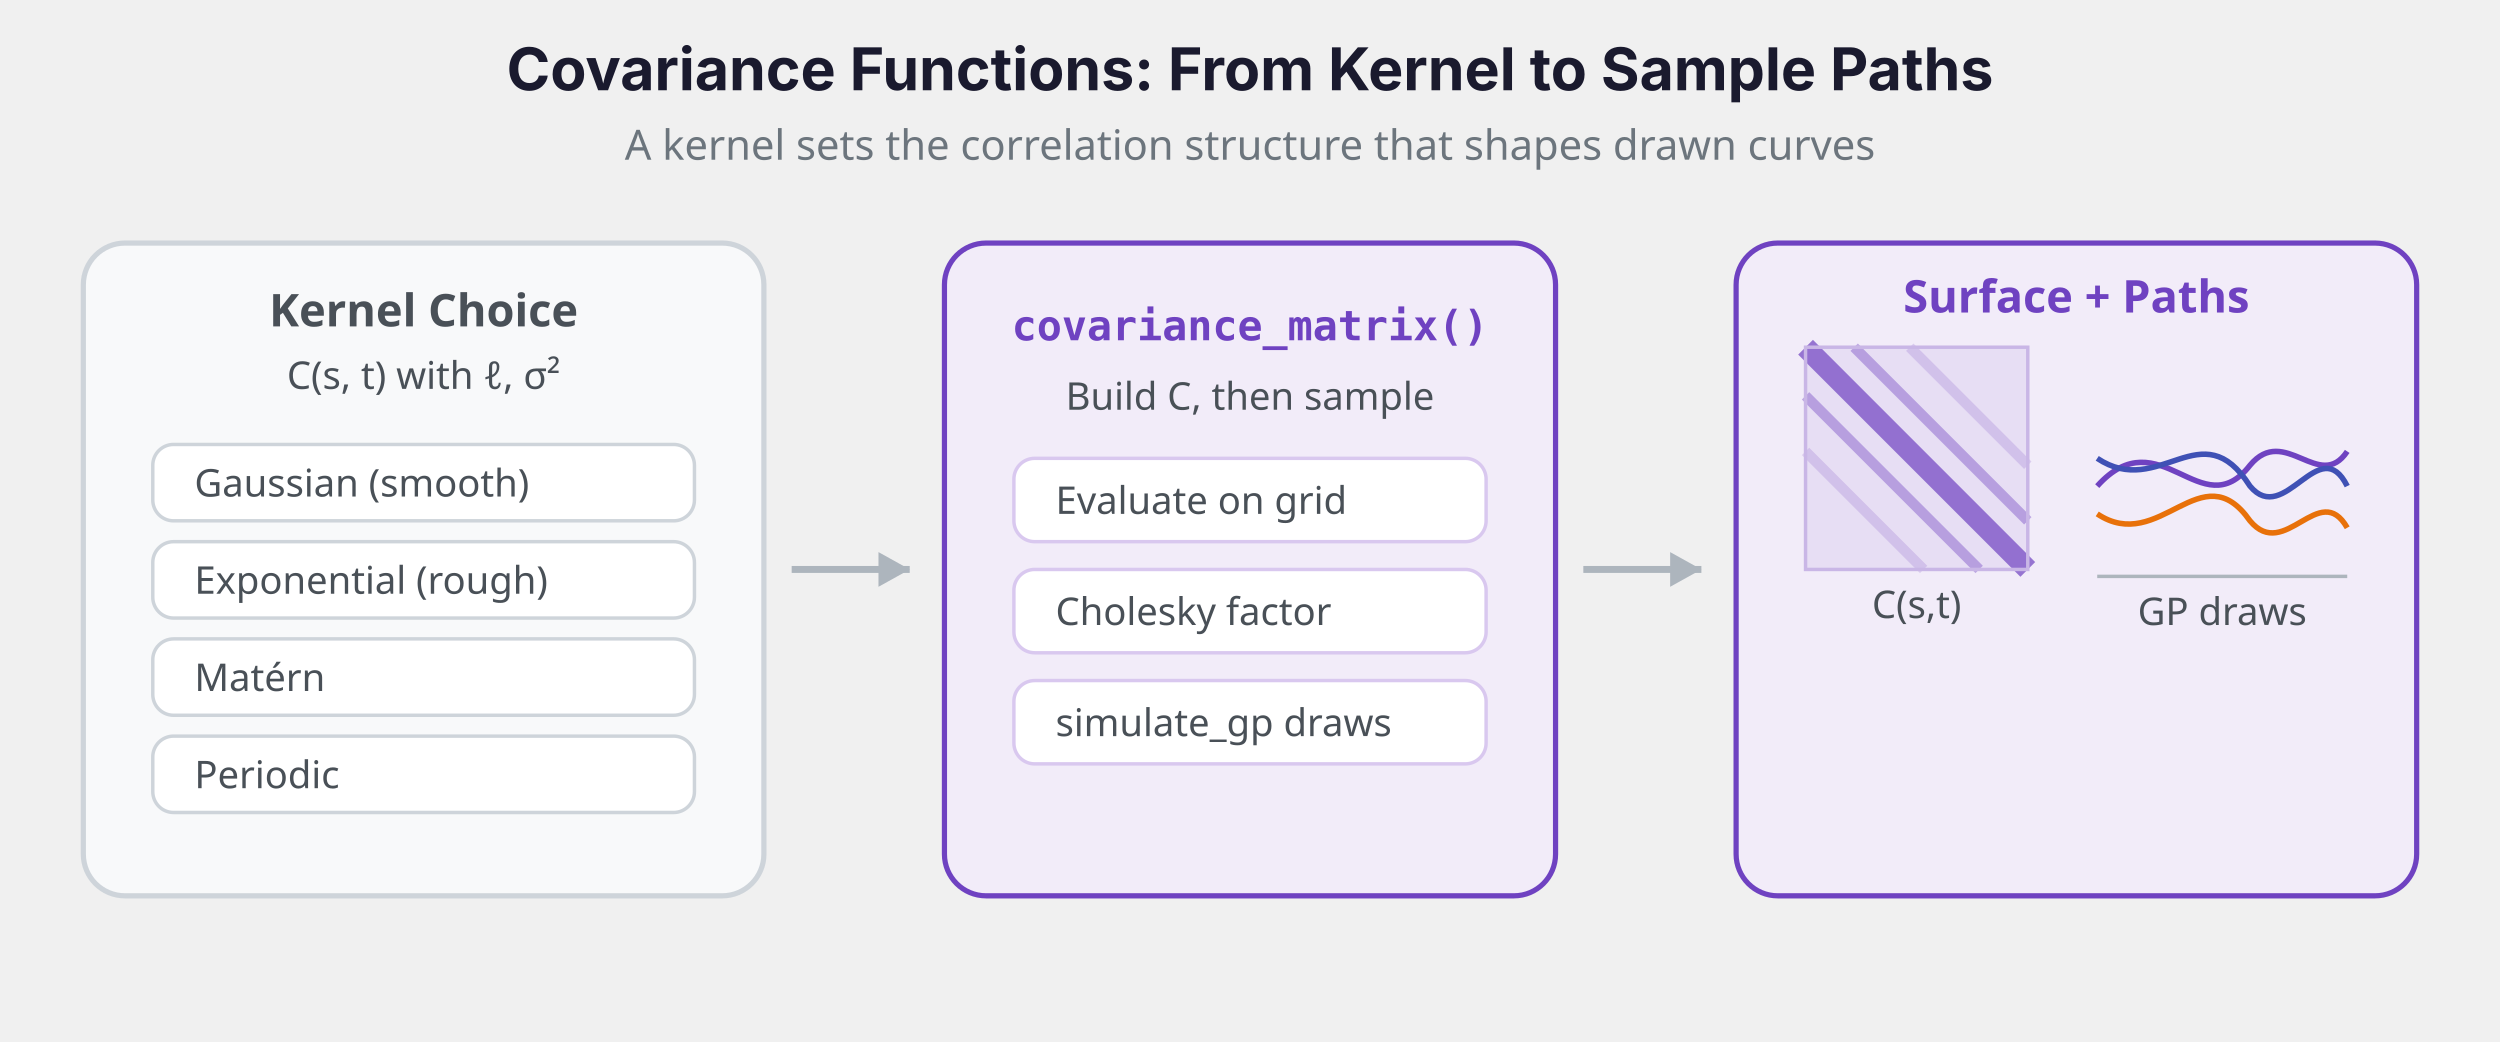
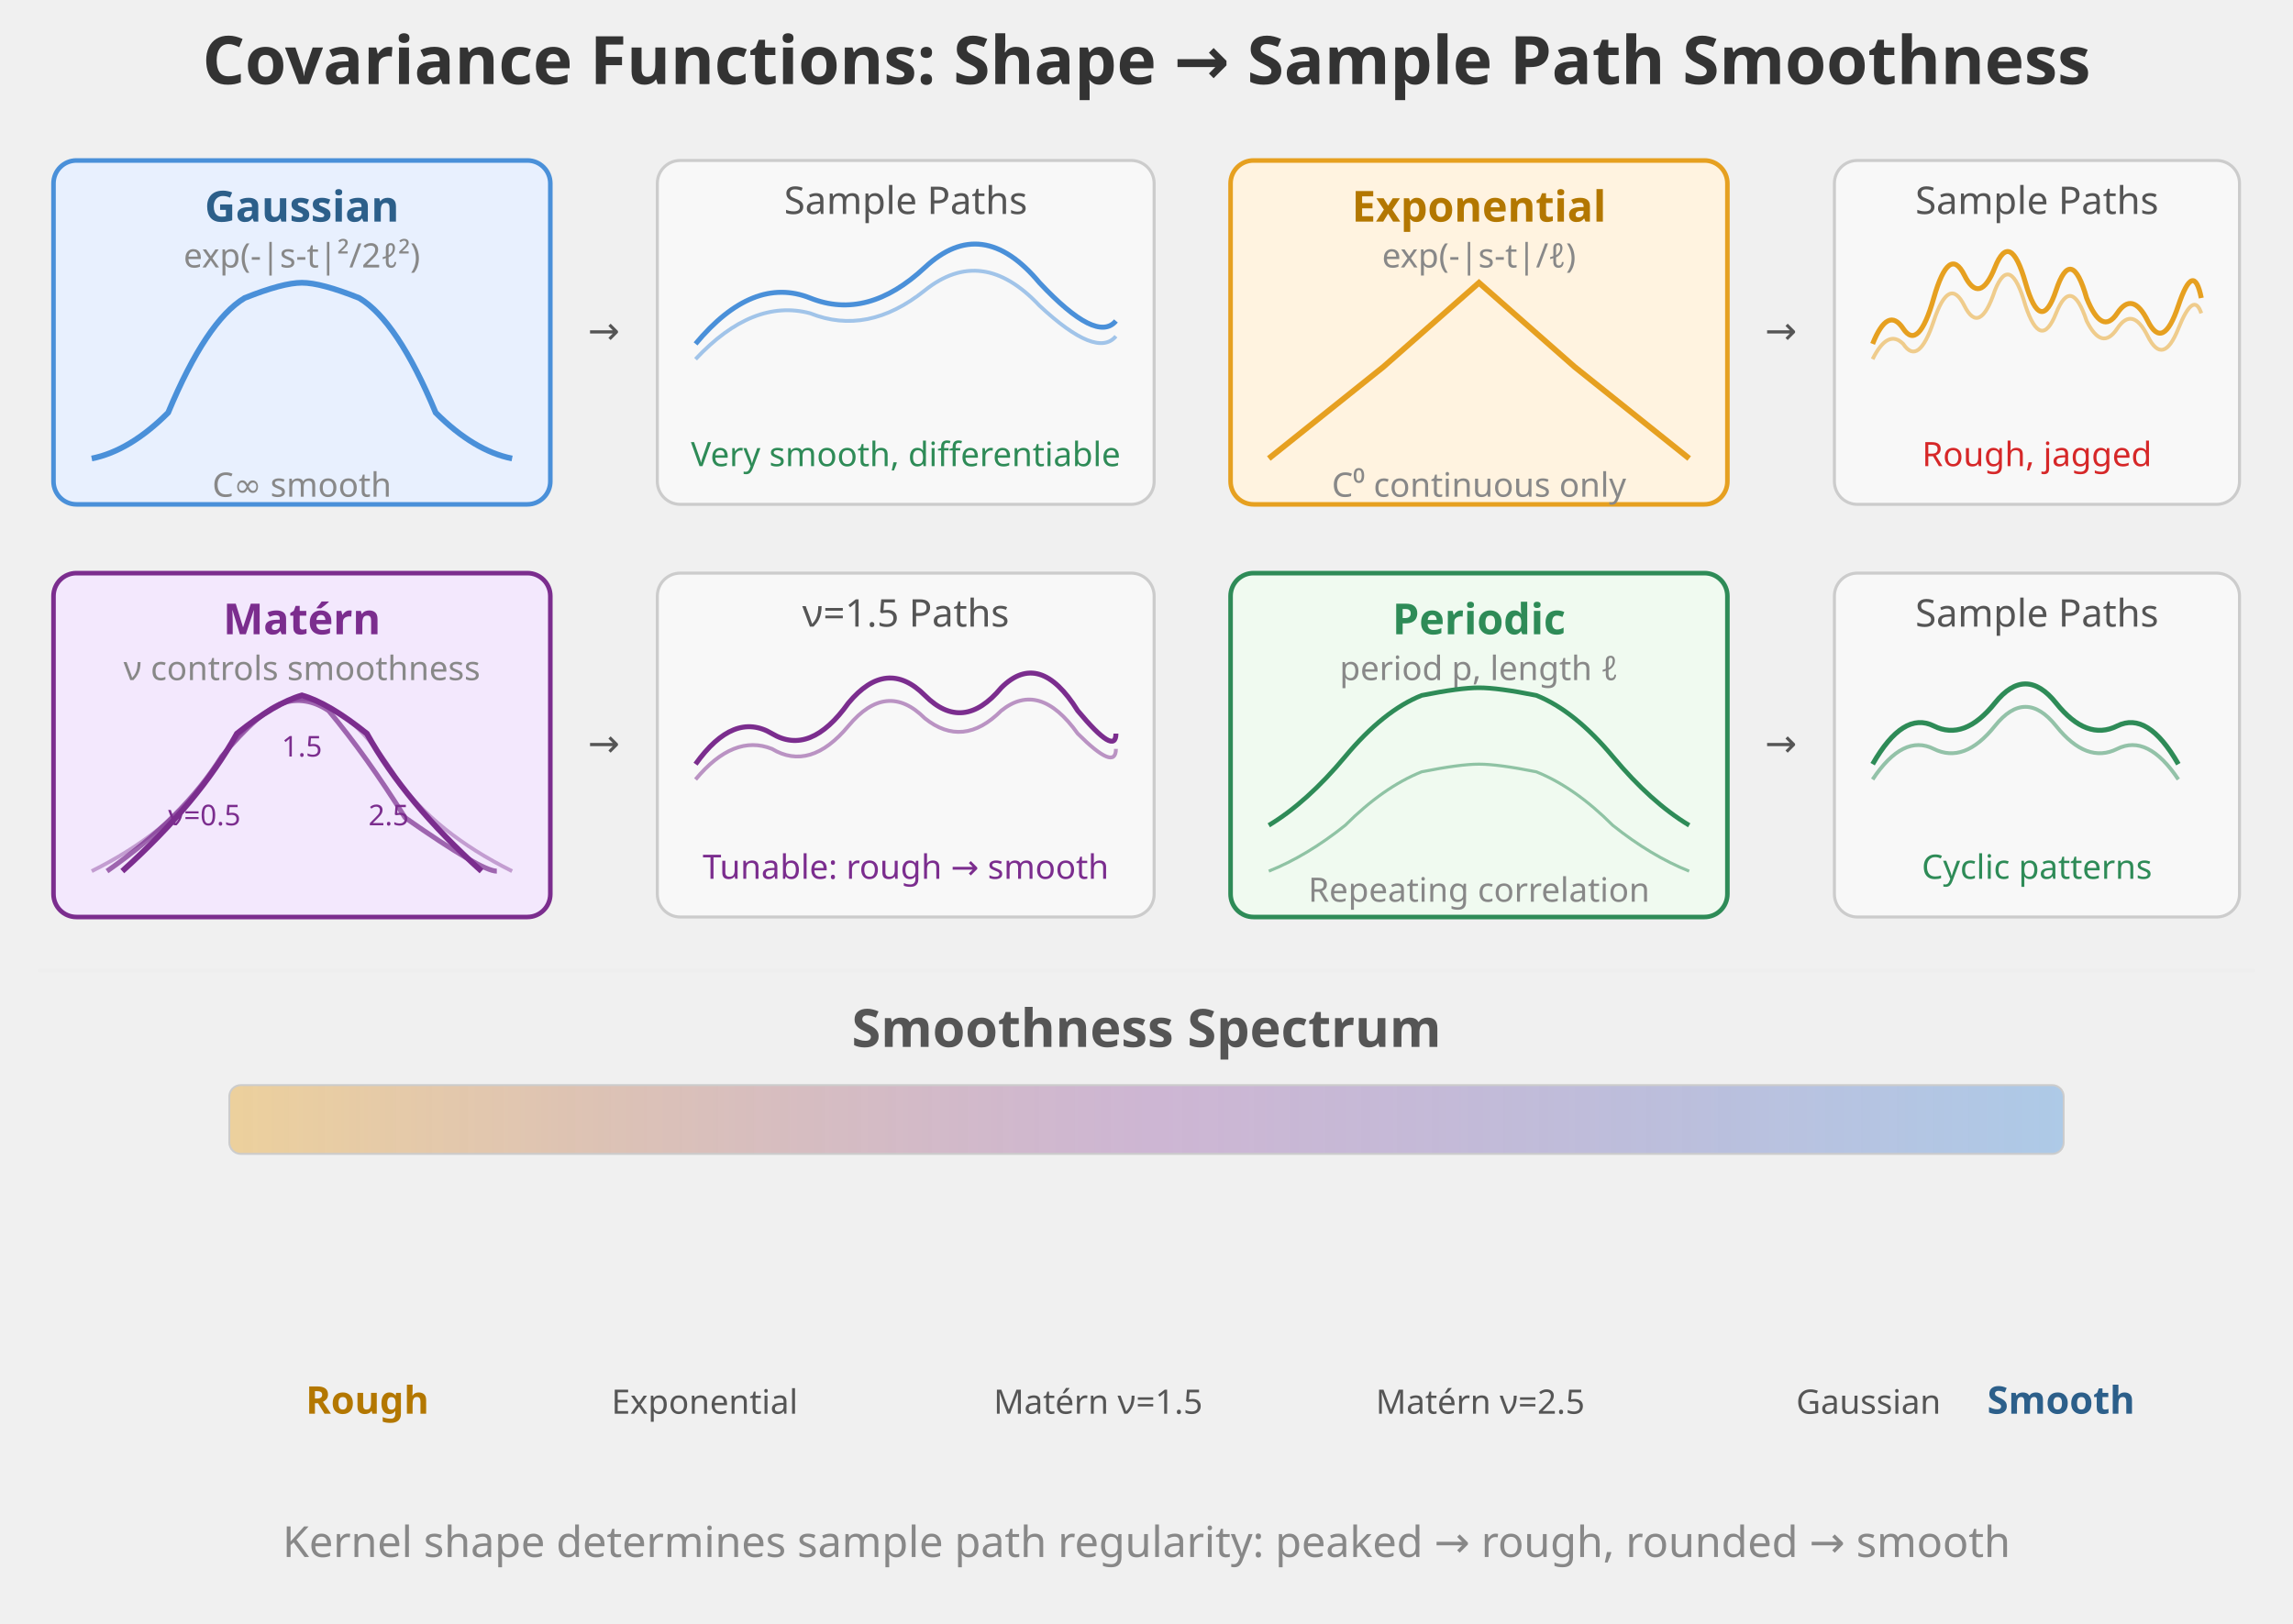
- <svg xmlns="http://www.w3.org/2000/svg" viewBox="0 0 720 300" fill="none" role="img" aria-label="Covariance functions: a kernel choice yields a covariance surface and sample paths">
-   <style>
-     .ttl{font:700 17px system-ui,-apple-system,sans-serif;fill:#1a1a2e}
-     .sub{font:400 12px system-ui,sans-serif;fill:#6c757d}
-     .lab{font:700 13px system-ui,sans-serif}
-     .sm{font:400 11px system-ui,sans-serif;fill:#495057}
-     .mono{font:600 12px ui-monospace,monospace}
-   </style>
-   <text class="ttl" x="360" y="26" text-anchor="middle">Covariance Functions: From Kernel to Sample Paths</text>
-   <text class="sub" x="360" y="46" text-anchor="middle">A kernel sets the correlation structure that shapes drawn curves</text>
-   <rect x="24" y="70" width="196" height="188" rx="12" fill="#f8f9fa" stroke="#ced4da" stroke-width="1.5" />
-   <text class="lab" x="122" y="94" text-anchor="middle" fill="#495057">Kernel Choice</text>
-   <text class="sm" x="122" y="112" text-anchor="middle">C(s, t) with ℓ, σ²</text>
-   <g transform="translate(44,124)">
-     <rect x="0" y="4" width="156" height="22" rx="6" fill="#fff" stroke="#ced4da" />
-     <text class="sm" x="12" y="19">Gaussian (smooth)</text>
-     <rect x="0" y="32" width="156" height="22" rx="6" fill="#fff" stroke="#ced4da" />
-     <text class="sm" x="12" y="47">Exponential (rough)</text>
-     <rect x="0" y="60" width="156" height="22" rx="6" fill="#fff" stroke="#ced4da" />
-     <text class="sm" x="12" y="75">Matérn</text>
-     <rect x="0" y="88" width="156" height="22" rx="6" fill="#fff" stroke="#ced4da" />
-     <text class="sm" x="12" y="103">Periodic</text>
-   </g>
-   <path d="M228 164 h34" stroke="#adb5bd" stroke-width="2" />
-   <path d="M262 164 l-9 -5 v10 z" fill="#adb5bd" />
-   <rect x="272" y="70" width="176" height="188" rx="12" fill="#f2ecf9" stroke="#6f42c1" stroke-width="1.5" />
-   <text class="mono" x="360" y="98" text-anchor="middle" fill="#6f42c1">covariance_matrix()</text>
-   <text class="sm" x="360" y="118" text-anchor="middle">Build C, then sample</text>
-   <g transform="translate(292,132)">
-     <rect x="0" y="0" width="136" height="24" rx="6" fill="#fff" stroke="#d9c8ef" />
-     <text class="sm" x="12" y="16">Evaluate on grid</text>
-     <rect x="0" y="32" width="136" height="24" rx="6" fill="#fff" stroke="#d9c8ef" />
-     <text class="sm" x="12" y="48">Cholesky factor</text>
-     <rect x="0" y="64" width="136" height="24" rx="6" fill="#fff" stroke="#d9c8ef" />
-     <text class="sm" x="12" y="80">simulate_gp draws</text>
-   </g>
-   <path d="M456 164 h34" stroke="#adb5bd" stroke-width="2" />
-   <path d="M490 164 l-9 -5 v10 z" fill="#adb5bd" />
-   <rect x="500" y="70" width="196" height="188" rx="12" fill="#f2ecf9" stroke="#6f42c1" stroke-width="1.5" />
-   <text class="lab" x="598" y="90" text-anchor="middle" fill="#6f42c1">Surface + Paths</text>
-   <g transform="translate(520,100)">
-     <g>
-       <rect x="0" y="0" width="64" height="64" fill="#6f42c1" fill-opacity=".08" />
-       <path d="M0 0 L64 64" stroke="#6f42c1" stroke-opacity=".7" stroke-width="6" />
-       <path d="M0 14 L50 64 M14 0 L64 50" stroke="#6f42c1" stroke-opacity=".4" stroke-width="3" />
-       <path d="M0 30 L34 64 M30 0 L64 34" stroke="#6f42c1" stroke-opacity=".18" stroke-width="3" />
-       <rect x="0" y="0" width="64" height="64" fill="none" stroke="#c9b6e6" />
-       <text class="sm" x="32" y="78" text-anchor="middle" fill="#6c757d">C(s,t)</text>
-     </g>
-     <g transform="translate(84,0)">
-       <line x1="0" y1="66" x2="72" y2="66" stroke="#adb5bd" stroke-width="1" />
-       <path d="M0 40 C18 20 30 52 44 34 C54 22 64 42 72 30" stroke="#6f42c1" stroke-width="1.6" fill="none" />
-       <path d="M0 48 C18 60 30 30 44 50 C54 62 64 38 72 52" stroke="#e8710a" stroke-width="1.6" fill="none" />
-       <path d="M0 32 C18 44 30 18 44 40 C54 52 64 24 72 40" stroke="#3f51b5" stroke-width="1.6" fill="none" />
-       <text class="sm" x="36" y="80" text-anchor="middle" fill="#6c757d">GP draws</text>
-     </g>
-   </g>
+ <svg xmlns="http://www.w3.org/2000/svg" viewBox="0 0 600 425" fill="none" font-family="'Segoe UI', system-ui, sans-serif">
+   <text x="300" y="22" text-anchor="middle" font-size="17.5" font-weight="bold" fill="#333">Covariance Functions: Shape → Sample Path Smoothness</text>
+   <rect x="14" y="42" width="130" height="90" rx="6" fill="#E8F0FE" stroke="#4A90D9" stroke-width="1.2" />
+   <text x="79" y="58" text-anchor="middle" font-size="11.2" font-weight="bold" fill="#2C5F8A">Gaussian</text>
+   <text x="79" y="70" text-anchor="middle" font-size="8.8" fill="#888">exp(-|s-t|²/2ℓ²)</text>
+   <path d="M24 120 Q34 118 44 108 Q54 84 64 78 Q74 74 79 74 Q84 74 94 78 Q104 84 114 108 Q124 118 134 120" stroke="#4A90D9" stroke-width="1.5" fill="none" />
+   <text x="79" y="130" text-anchor="middle" font-size="8.8" fill="#888">C∞ smooth</text>
+   <text x="158" y="90" text-anchor="middle" font-size="10" fill="#555">→</text>
+   <rect x="172" y="42" width="130" height="90" rx="6" fill="#F8F8F8" stroke="#ccc" stroke-width="0.8" />
+   <text x="237" y="56" text-anchor="middle" font-size="10" fill="#555">Sample Paths</text>
+   <path d="M182 90 Q197 72 212 78 Q227 84 242 70 Q257 56 272 74 Q287 90 292 84" stroke="#4A90D9" stroke-width="1.3" fill="none" />
+   <path d="M182 94 Q197 78 212 82 Q227 88 242 76 Q257 64 272 80 Q287 94 292 88" stroke="#4A90D9" stroke-width="1.0" fill="none" opacity="0.5" />
+   <text x="237" y="122" text-anchor="middle" font-size="8.8" fill="#2E8B57">Very smooth, differentiable</text>
+   <rect x="322" y="42" width="130" height="90" rx="6" fill="#FFF3E0" stroke="#E6A020" stroke-width="1.2" />
+   <text x="387" y="58" text-anchor="middle" font-size="11.2" font-weight="bold" fill="#B37700">Exponential</text>
+   <text x="387" y="70" text-anchor="middle" font-size="8.8" fill="#888">exp(-|s-t|/ℓ)</text>
+   <path d="M332 120 L362 96 L387 74 L412 96 L442 120" stroke="#E6A020" stroke-width="1.5" fill="none" />
+   <text x="387" y="130" text-anchor="middle" font-size="8.8" fill="#888">C⁰ continuous only</text>
+   <text x="466" y="90" text-anchor="middle" font-size="10" fill="#555">→</text>
+   <rect x="480" y="42" width="106" height="90" rx="6" fill="#F8F8F8" stroke="#ccc" stroke-width="0.8" />
+   <text x="533" y="56" text-anchor="middle" font-size="10" fill="#555">Sample Paths</text>
+   <path d="M490 90 Q494 80 498 86 Q502 92 506 78 Q510 64 514 72 Q518 80 522 70 Q526 60 530 74 Q534 88 538 76 Q542 64 546 78 Q550 88 554 82 Q558 76 562 84 Q566 92 570 80 Q574 68 576 78" stroke="#E6A020" stroke-width="1.3" fill="none" />
+   <path d="M490 94 Q494 86 498 90 Q502 96 506 84 Q510 72 514 80 Q518 88 522 76 Q526 66 530 80 Q534 92 538 82 Q542 72 546 84 Q550 92 554 86 Q558 80 562 88 Q566 96 570 86 Q574 76 576 82" stroke="#E6A020" stroke-width="1.0" fill="none" opacity="0.5" />
+   <text x="533" y="122" text-anchor="middle" font-size="8.8" fill="#d62728">Rough, jagged</text>
+   <rect x="14" y="150" width="130" height="90" rx="6" fill="#F3E8FD" stroke="#7B2D8E" stroke-width="1.2" />
+   <text x="79" y="166" text-anchor="middle" font-size="11.2" font-weight="bold" fill="#7B2D8E">Matérn</text>
+   <text x="79" y="178" text-anchor="middle" font-size="8.8" fill="#888">ν controls smoothness</text>
+   <path d="M24 228 Q44 218 54 204 Q64 188 74 184 Q79 182 84 184 Q94 188 104 204 Q114 218 134 228" stroke="#7B2D8E" stroke-width="1.0" fill="none" opacity="0.4" />
+   <path d="M28 228 Q48 214 58 198 Q68 186 74 184 Q80 182 86 186 Q96 198 106 214 Q126 228 130 228" stroke="#7B2D8E" stroke-width="1.3" fill="none" opacity="0.7" />
+   <path d="M32 228 Q52 210 62 192 Q72 184 79 182 Q86 184 96 192 Q106 210 126 228" stroke="#7B2D8E" stroke-width="1.5" fill="none" />
+   <text x="44" y="216" font-size="7.5" fill="#7B2D8E">ν=0.5</text>
+   <text x="79" y="198" text-anchor="middle" font-size="7.5" fill="#7B2D8E">1.5</text>
+   <text x="107" y="216" text-anchor="end" font-size="7.5" fill="#7B2D8E">2.5</text>
+   <text x="158" y="198" text-anchor="middle" font-size="10" fill="#555">→</text>
+   <rect x="172" y="150" width="130" height="90" rx="6" fill="#F8F8F8" stroke="#ccc" stroke-width="0.8" />
+   <text x="237" y="164" text-anchor="middle" font-size="10" fill="#555">ν=1.5 Paths</text>
+   <path d="M182 200 Q192 186 202 192 Q212 198 222 184 Q232 172 242 182 Q252 192 262 180 Q272 170 282 186 Q292 198 292 192" stroke="#7B2D8E" stroke-width="1.3" fill="none" />
+   <path d="M182 204 Q192 192 202 196 Q212 202 222 190 Q232 178 242 188 Q252 196 262 186 Q272 178 282 192 Q292 202 292 196" stroke="#7B2D8E" stroke-width="1.0" fill="none" opacity="0.5" />
+   <text x="237" y="230" text-anchor="middle" font-size="8.8" fill="#7B2D8E">Tunable: rough → smooth</text>
+   <rect x="322" y="150" width="130" height="90" rx="6" fill="#F0FAF0" stroke="#2E8B57" stroke-width="1.2" />
+   <text x="387" y="166" text-anchor="middle" font-size="11.2" font-weight="bold" fill="#2E8B57">Periodic</text>
+   <text x="387" y="178" text-anchor="middle" font-size="8.8" fill="#888">period p, length ℓ</text>
+   <path d="M332 216 Q342 210 352 198 Q362 186 372 182 Q382 180 387 180 Q392 180 402 182 Q412 186 422 198 Q432 210 442 216" stroke="#2E8B57" stroke-width="1.2" fill="none" />
+   <path d="M332 228 Q342 224 352 216 Q362 206 372 202 Q382 200 387 200 Q392 200 402 202 Q412 206 422 216 Q432 224 442 228" stroke="#2E8B57" stroke-width="0.8" fill="none" opacity="0.5" />
+   <text x="387" y="236" text-anchor="middle" font-size="8.8" fill="#888">Repeating correlation</text>
+   <text x="466" y="198" text-anchor="middle" font-size="10" fill="#555">→</text>
+   <rect x="480" y="150" width="106" height="90" rx="6" fill="#F8F8F8" stroke="#ccc" stroke-width="0.8" />
+   <text x="533" y="164" text-anchor="middle" font-size="10" fill="#555">Sample Paths</text>
+   <path d="M490 200 Q498 186 506 190 Q514 194 522 184 Q530 174 538 184 Q546 194 554 190 Q562 186 570 200" stroke="#2E8B57" stroke-width="1.3" fill="none" />
+   <path d="M490 204 Q498 192 506 196 Q514 200 522 190 Q530 180 538 190 Q546 200 554 196 Q562 192 570 204" stroke="#2E8B57" stroke-width="1.0" fill="none" opacity="0.5" />
+   <text x="533" y="230" text-anchor="middle" font-size="8.8" fill="#2E8B57">Cyclic patterns</text>
+   <line x1="10" y1="254" x2="590" y2="254" stroke="#eee" stroke-width="1" />
+   <text x="300" y="274" text-anchor="middle" font-size="13.8" font-weight="bold" fill="#555">Smoothness Spectrum</text>
+   <rect x="60" y="284" width="480" height="18" rx="3" fill="url(#smoothGrad)" stroke="#ccc" stroke-width="0.5" />
+   <defs>
+     <linearGradient id="smoothGrad" x1="0%" y1="0%" x2="100%" y2="0%">
+       <stop offset="0%" style="stop-color:#E6A020;stop-opacity:0.4" />
+       <stop offset="50%" style="stop-color:#7B2D8E;stop-opacity:0.3" />
+       <stop offset="100%" style="stop-color:#4A90D9;stop-opacity:0.4" />
+     </linearGradient>
+   </defs>
+   <text x="80" y="370" font-size="10" fill="#B37700" font-weight="bold">Rough</text>
+   <text x="160" y="370" font-size="8.8" fill="#555">Exponential</text>
+   <text x="260" y="370" font-size="8.8" fill="#555">Matérn ν=1.5</text>
+   <text x="360" y="370" font-size="8.8" fill="#555">Matérn ν=2.5</text>
+   <text x="470" y="370" font-size="8.8" fill="#555">Gaussian</text>
+   <text x="520" y="370" font-size="10" fill="#2C5F8A" font-weight="bold">Smooth</text>
+   <text x="300" y="407.5" text-anchor="middle" font-size="11.2" fill="#888">Kernel shape determines sample path regularity: peaked → rough, rounded → smooth</text>
</svg>
